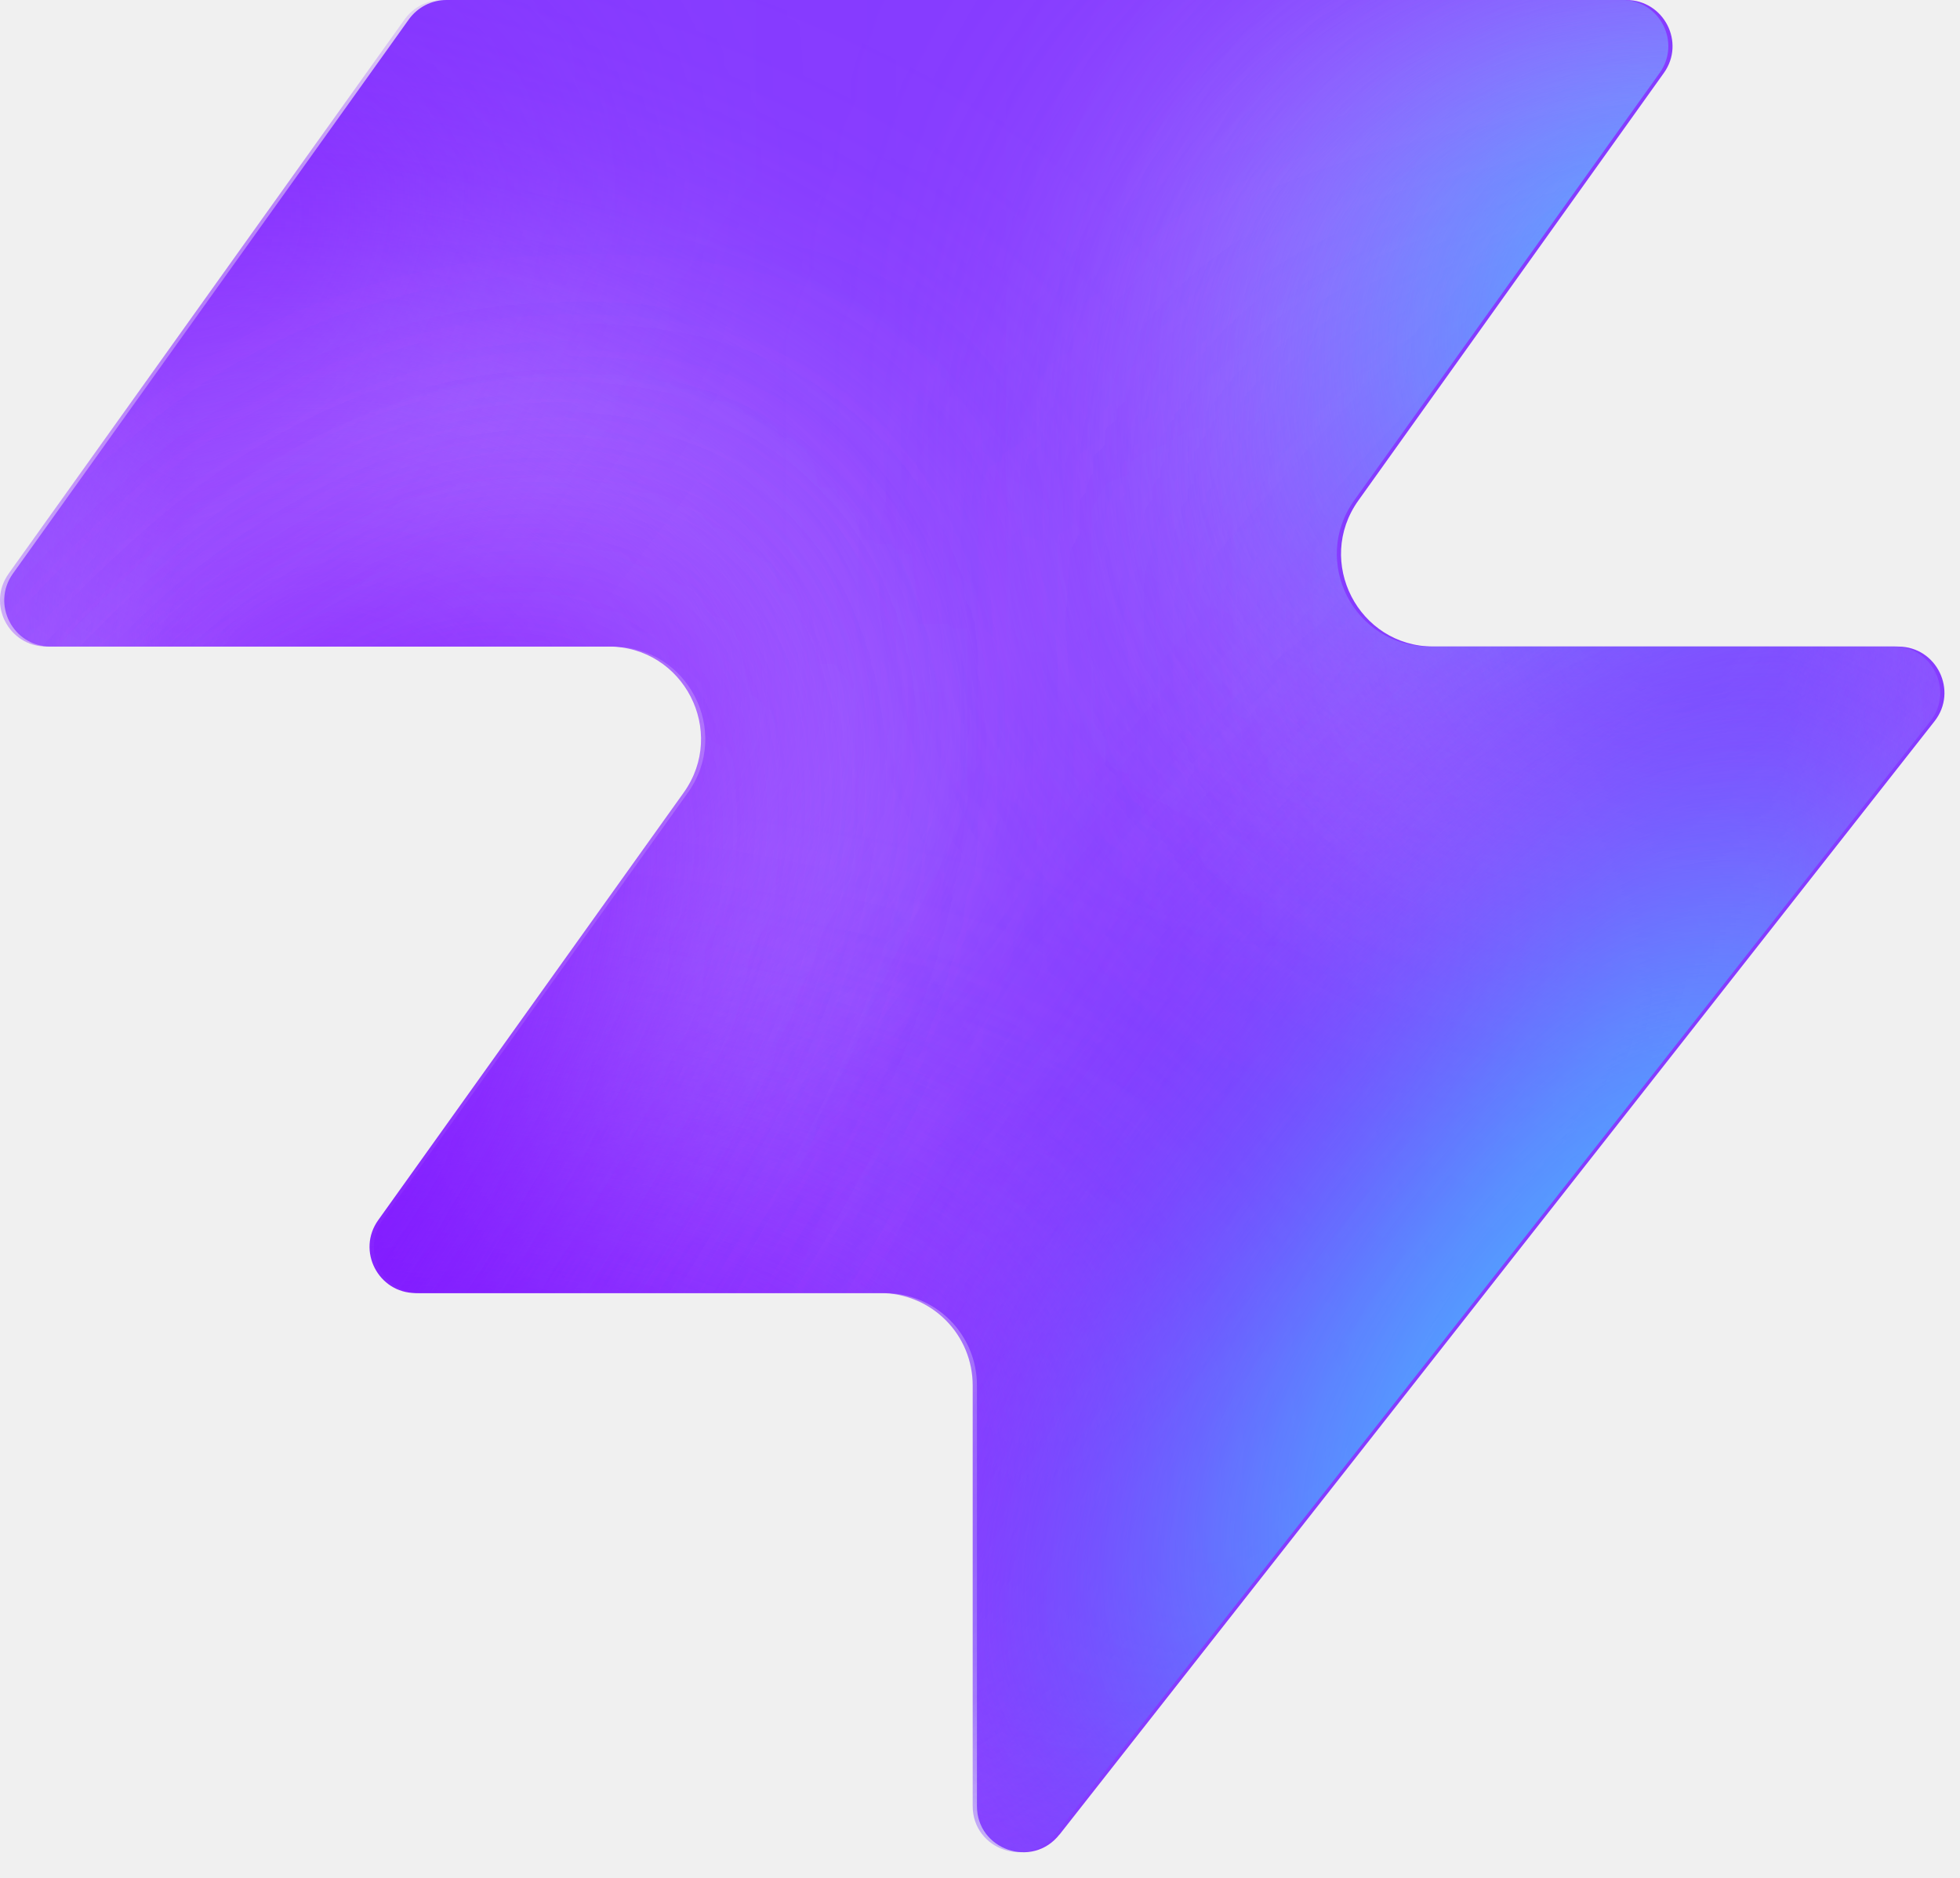
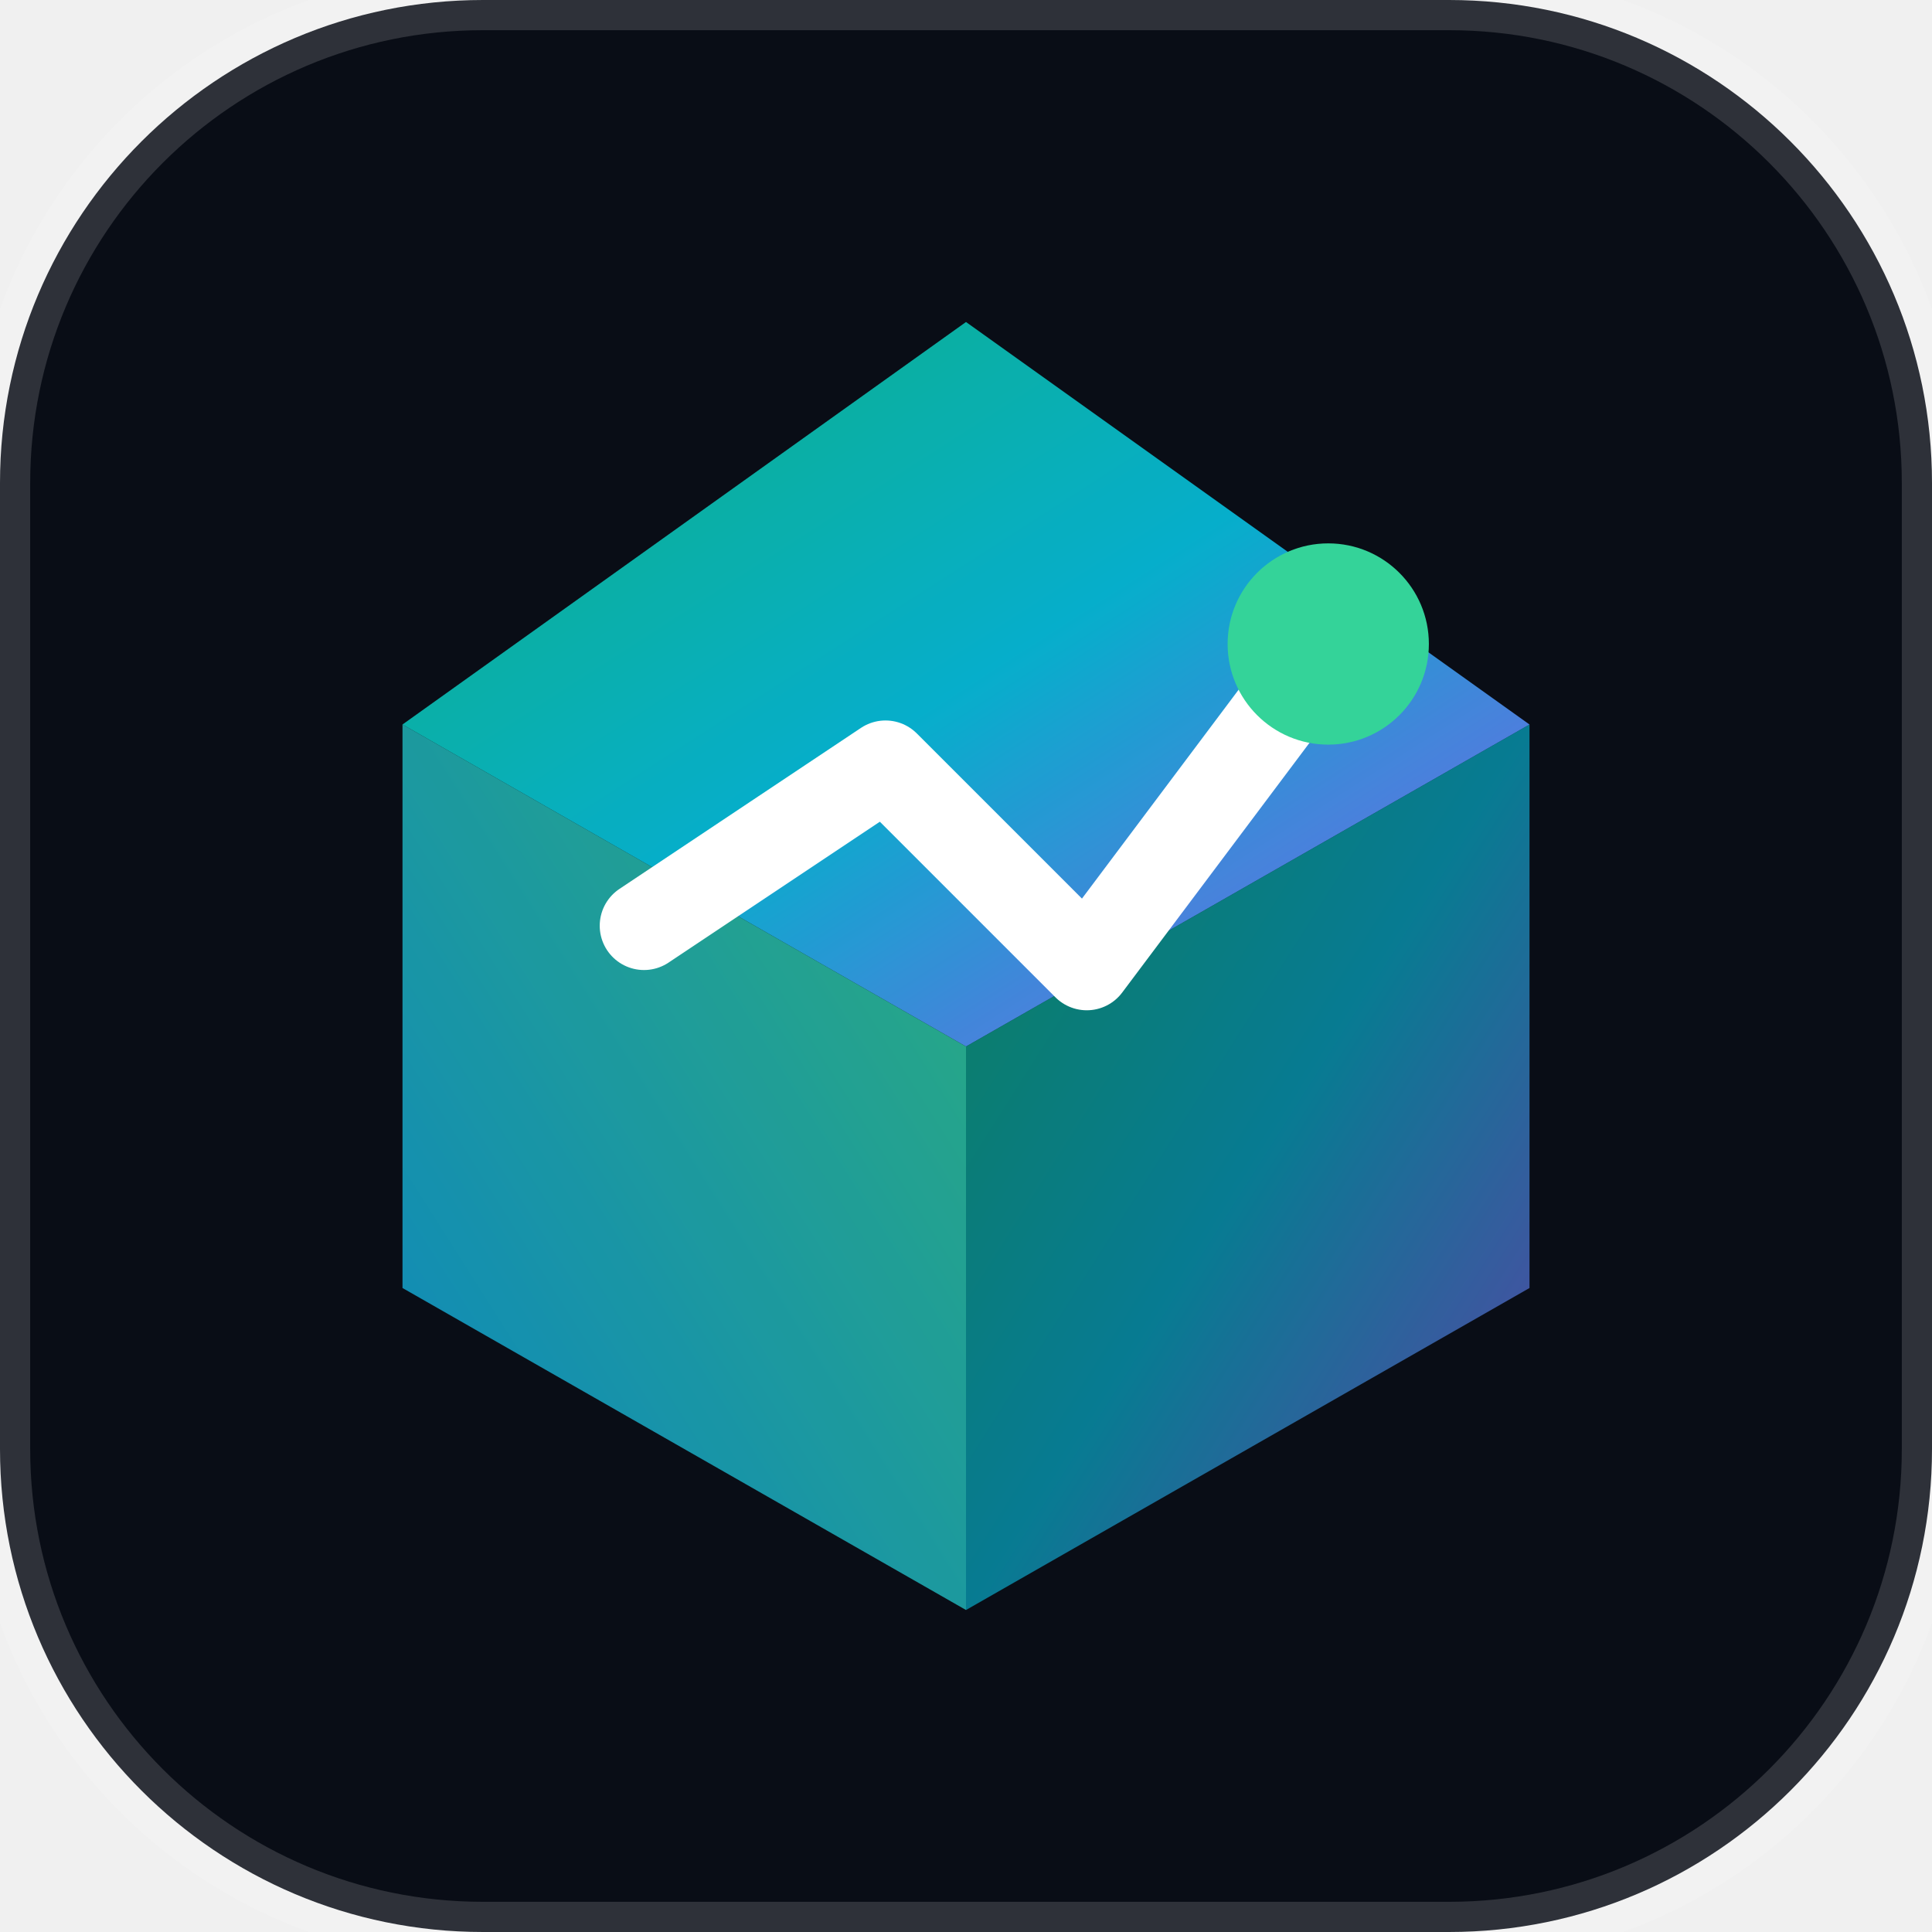
- <svg xmlns="http://www.w3.org/2000/svg" width="48" height="46" fill="none" viewBox="0 0 48 46">
-   <path fill="#863bff" d="M25.946 44.938c-.664.845-2.021.375-2.021-.698V33.937a2.26 2.26 0 0 0-2.262-2.262H10.287c-.92 0-1.456-1.04-.92-1.788l7.48-10.471c1.07-1.497 0-3.578-1.842-3.578H1.237c-.92 0-1.456-1.04-.92-1.788L10.013.474c.214-.297.556-.474.92-.474h28.894c.92 0 1.456 1.04.92 1.788l-7.48 10.471c-1.07 1.498 0 3.579 1.842 3.579h11.377c.943 0 1.473 1.088.89 1.83L25.947 44.94z" style="fill:#863bff;fill:color(display-p3 .525 .23 1);fill-opacity:1" />
-   <mask id="a" width="48" height="46" x="0" y="0" maskUnits="userSpaceOnUse" style="mask-type:alpha">
-     <path fill="#000" d="M25.842 44.938c-.664.844-2.021.375-2.021-.698V33.937a2.26 2.26 0 0 0-2.262-2.262H10.183c-.92 0-1.456-1.04-.92-1.788l7.48-10.471c1.07-1.498 0-3.579-1.842-3.579H1.133c-.92 0-1.456-1.04-.92-1.787L9.91.473c.214-.297.556-.474.92-.474h28.894c.92 0 1.456 1.04.92 1.788l-7.48 10.471c-1.07 1.498 0 3.578 1.842 3.578h11.377c.943 0 1.473 1.088.89 1.832L25.843 44.94z" style="fill:#000;fill-opacity:1" />
-   </mask>
-   <g mask="url(#a)">
-     <g filter="url(#b)">
-       <ellipse cx="5.508" cy="14.704" fill="#ede6ff" rx="5.508" ry="14.704" style="fill:#ede6ff;fill:color(display-p3 .927 .903 1);fill-opacity:1" transform="matrix(.00324 1 1 -.00324 -4.47 31.516)" />
-     </g>
-     <g filter="url(#c)">
-       <ellipse cx="10.399" cy="29.851" fill="#ede6ff" rx="10.399" ry="29.851" style="fill:#ede6ff;fill:color(display-p3 .927 .903 1);fill-opacity:1" transform="matrix(.00324 1 1 -.00324 -39.328 7.883)" />
-     </g>
-     <g filter="url(#d)">
-       <ellipse cx="5.508" cy="30.487" fill="#7e14ff" rx="5.508" ry="30.487" style="fill:#7e14ff;fill:color(display-p3 .492 .077 1);fill-opacity:1" transform="rotate(89.814 -25.913 -14.639)scale(1 -1)" />
-     </g>
-     <g filter="url(#e)">
-       <ellipse cx="5.508" cy="30.599" fill="#7e14ff" rx="5.508" ry="30.599" style="fill:#7e14ff;fill:color(display-p3 .492 .077 1);fill-opacity:1" transform="rotate(89.814 -32.644 -3.334)scale(1 -1)" />
-     </g>
-     <g filter="url(#f)">
-       <ellipse cx="5.508" cy="30.599" fill="#7e14ff" rx="5.508" ry="30.599" style="fill:#7e14ff;fill:color(display-p3 .492 .077 1);fill-opacity:1" transform="matrix(.00324 1 1 -.00324 -34.34 30.47)" />
-     </g>
-     <g filter="url(#g)">
-       <ellipse cx="14.072" cy="22.078" fill="#ede6ff" rx="14.072" ry="22.078" style="fill:#ede6ff;fill:color(display-p3 .927 .903 1);fill-opacity:1" transform="rotate(93.35 24.506 48.493)scale(-1 1)" />
-     </g>
-     <g filter="url(#h)">
-       <ellipse cx="3.47" cy="21.501" fill="#7e14ff" rx="3.47" ry="21.501" style="fill:#7e14ff;fill:color(display-p3 .492 .077 1);fill-opacity:1" transform="rotate(89.009 28.708 47.59)scale(-1 1)" />
-     </g>
-     <g filter="url(#i)">
-       <ellipse cx="3.47" cy="21.501" fill="#7e14ff" rx="3.47" ry="21.501" style="fill:#7e14ff;fill:color(display-p3 .492 .077 1);fill-opacity:1" transform="rotate(89.009 28.708 47.59)scale(-1 1)" />
-     </g>
-     <g filter="url(#j)">
-       <ellipse cx=".387" cy="8.972" fill="#7e14ff" rx="4.407" ry="29.108" style="fill:#7e14ff;fill:color(display-p3 .492 .077 1);fill-opacity:1" transform="rotate(39.51 .387 8.972)" />
-     </g>
-     <g filter="url(#k)">
-       <ellipse cx="47.523" cy="-6.092" fill="#7e14ff" rx="4.407" ry="29.108" style="fill:#7e14ff;fill:color(display-p3 .492 .077 1);fill-opacity:1" transform="rotate(37.892 47.523 -6.092)" />
-     </g>
-     <g filter="url(#l)">
-       <ellipse cx="41.412" cy="6.333" fill="#47bfff" rx="5.971" ry="9.665" style="fill:#47bfff;fill:color(display-p3 .28 .748 1);fill-opacity:1" transform="rotate(37.892 41.412 6.333)" />
-     </g>
-     <g filter="url(#m)">
-       <ellipse cx="-1.879" cy="38.332" fill="#7e14ff" rx="4.407" ry="29.108" style="fill:#7e14ff;fill:color(display-p3 .492 .077 1);fill-opacity:1" transform="rotate(37.892 -1.88 38.332)" />
-     </g>
-     <g filter="url(#n)">
-       <ellipse cx="-1.879" cy="38.332" fill="#7e14ff" rx="4.407" ry="29.108" style="fill:#7e14ff;fill:color(display-p3 .492 .077 1);fill-opacity:1" transform="rotate(37.892 -1.88 38.332)" />
-     </g>
-     <g filter="url(#o)">
-       <ellipse cx="35.651" cy="29.907" fill="#7e14ff" rx="4.407" ry="29.108" style="fill:#7e14ff;fill:color(display-p3 .492 .077 1);fill-opacity:1" transform="rotate(37.892 35.651 29.907)" />
-     </g>
-     <g filter="url(#p)">
-       <ellipse cx="38.418" cy="32.4" fill="#47bfff" rx="5.971" ry="15.297" style="fill:#47bfff;fill:color(display-p3 .28 .748 1);fill-opacity:1" transform="rotate(37.892 38.418 32.4)" />
-     </g>
-   </g>
+ <svg xmlns="http://www.w3.org/2000/svg" viewBox="0 0 48 48" fill="none">
  <defs>
-     <filter id="b" width="60.045" height="41.654" x="-19.77" y="16.149" color-interpolation-filters="sRGB" filterUnits="userSpaceOnUse">
-       <feFlood flood-opacity="0" result="BackgroundImageFix" />
-       <feBlend in="SourceGraphic" in2="BackgroundImageFix" result="shape" />
-       <feGaussianBlur result="effect1_foregroundBlur_2002_17158" stdDeviation="7.659" />
-     </filter>
-     <filter id="c" width="90.34" height="51.437" x="-54.613" y="-7.533" color-interpolation-filters="sRGB" filterUnits="userSpaceOnUse">
-       <feFlood flood-opacity="0" result="BackgroundImageFix" />
-       <feBlend in="SourceGraphic" in2="BackgroundImageFix" result="shape" />
-       <feGaussianBlur result="effect1_foregroundBlur_2002_17158" stdDeviation="7.659" />
-     </filter>
-     <filter id="d" width="79.355" height="29.4" x="-49.64" y="2.03" color-interpolation-filters="sRGB" filterUnits="userSpaceOnUse">
-       <feFlood flood-opacity="0" result="BackgroundImageFix" />
-       <feBlend in="SourceGraphic" in2="BackgroundImageFix" result="shape" />
-       <feGaussianBlur result="effect1_foregroundBlur_2002_17158" stdDeviation="4.596" />
-     </filter>
-     <filter id="e" width="79.579" height="29.4" x="-45.045" y="20.029" color-interpolation-filters="sRGB" filterUnits="userSpaceOnUse">
-       <feFlood flood-opacity="0" result="BackgroundImageFix" />
-       <feBlend in="SourceGraphic" in2="BackgroundImageFix" result="shape" />
-       <feGaussianBlur result="effect1_foregroundBlur_2002_17158" stdDeviation="4.596" />
-     </filter>
-     <filter id="f" width="79.579" height="29.4" x="-43.513" y="21.178" color-interpolation-filters="sRGB" filterUnits="userSpaceOnUse">
-       <feFlood flood-opacity="0" result="BackgroundImageFix" />
-       <feBlend in="SourceGraphic" in2="BackgroundImageFix" result="shape" />
-       <feGaussianBlur result="effect1_foregroundBlur_2002_17158" stdDeviation="4.596" />
-     </filter>
-     <filter id="g" width="74.749" height="58.852" x="15.756" y="-17.901" color-interpolation-filters="sRGB" filterUnits="userSpaceOnUse">
-       <feFlood flood-opacity="0" result="BackgroundImageFix" />
-       <feBlend in="SourceGraphic" in2="BackgroundImageFix" result="shape" />
-       <feGaussianBlur result="effect1_foregroundBlur_2002_17158" stdDeviation="7.659" />
-     </filter>
-     <filter id="h" width="61.377" height="25.362" x="23.548" y="2.284" color-interpolation-filters="sRGB" filterUnits="userSpaceOnUse">
-       <feFlood flood-opacity="0" result="BackgroundImageFix" />
-       <feBlend in="SourceGraphic" in2="BackgroundImageFix" result="shape" />
-       <feGaussianBlur result="effect1_foregroundBlur_2002_17158" stdDeviation="4.596" />
-     </filter>
-     <filter id="i" width="61.377" height="25.362" x="23.548" y="2.284" color-interpolation-filters="sRGB" filterUnits="userSpaceOnUse">
-       <feFlood flood-opacity="0" result="BackgroundImageFix" />
-       <feBlend in="SourceGraphic" in2="BackgroundImageFix" result="shape" />
-       <feGaussianBlur result="effect1_foregroundBlur_2002_17158" stdDeviation="4.596" />
-     </filter>
-     <filter id="j" width="56.045" height="63.649" x="-27.636" y="-22.853" color-interpolation-filters="sRGB" filterUnits="userSpaceOnUse">
-       <feFlood flood-opacity="0" result="BackgroundImageFix" />
-       <feBlend in="SourceGraphic" in2="BackgroundImageFix" result="shape" />
-       <feGaussianBlur result="effect1_foregroundBlur_2002_17158" stdDeviation="4.596" />
-     </filter>
-     <filter id="k" width="54.814" height="64.646" x="20.116" y="-38.415" color-interpolation-filters="sRGB" filterUnits="userSpaceOnUse">
-       <feFlood flood-opacity="0" result="BackgroundImageFix" />
-       <feBlend in="SourceGraphic" in2="BackgroundImageFix" result="shape" />
-       <feGaussianBlur result="effect1_foregroundBlur_2002_17158" stdDeviation="4.596" />
-     </filter>
-     <filter id="l" width="33.541" height="35.313" x="24.641" y="-11.323" color-interpolation-filters="sRGB" filterUnits="userSpaceOnUse">
-       <feFlood flood-opacity="0" result="BackgroundImageFix" />
-       <feBlend in="SourceGraphic" in2="BackgroundImageFix" result="shape" />
-       <feGaussianBlur result="effect1_foregroundBlur_2002_17158" stdDeviation="4.596" />
-     </filter>
-     <filter id="m" width="54.814" height="64.646" x="-29.286" y="6.009" color-interpolation-filters="sRGB" filterUnits="userSpaceOnUse">
-       <feFlood flood-opacity="0" result="BackgroundImageFix" />
-       <feBlend in="SourceGraphic" in2="BackgroundImageFix" result="shape" />
-       <feGaussianBlur result="effect1_foregroundBlur_2002_17158" stdDeviation="4.596" />
-     </filter>
-     <filter id="n" width="54.814" height="64.646" x="-29.286" y="6.009" color-interpolation-filters="sRGB" filterUnits="userSpaceOnUse">
-       <feFlood flood-opacity="0" result="BackgroundImageFix" />
-       <feBlend in="SourceGraphic" in2="BackgroundImageFix" result="shape" />
-       <feGaussianBlur result="effect1_foregroundBlur_2002_17158" stdDeviation="4.596" />
-     </filter>
-     <filter id="o" width="54.814" height="64.646" x="8.244" y="-2.416" color-interpolation-filters="sRGB" filterUnits="userSpaceOnUse">
-       <feFlood flood-opacity="0" result="BackgroundImageFix" />
-       <feBlend in="SourceGraphic" in2="BackgroundImageFix" result="shape" />
-       <feGaussianBlur result="effect1_foregroundBlur_2002_17158" stdDeviation="4.596" />
-     </filter>
-     <filter id="p" width="39.409" height="43.623" x="18.713" y="10.588" color-interpolation-filters="sRGB" filterUnits="userSpaceOnUse">
-       <feFlood flood-opacity="0" result="BackgroundImageFix" />
-       <feBlend in="SourceGraphic" in2="BackgroundImageFix" result="shape" />
-       <feGaussianBlur result="effect1_foregroundBlur_2002_17158" stdDeviation="4.596" />
-     </filter>
+     <linearGradient id="ft-grad-1" x1="0%" y1="0%" x2="100%" y2="100%">
+       <stop offset="0%" stop-color="#10B981" />
+       <stop offset="50%" stop-color="#06B6D4" />
+       <stop offset="100%" stop-color="#8B5CF6" />
+     </linearGradient>
+     <linearGradient id="ft-grad-2" x1="100%" y1="0%" x2="0%" y2="100%">
+       <stop offset="0%" stop-color="#34D399" />
+       <stop offset="100%" stop-color="#0EA5E9" />
+     </linearGradient>
  </defs>
+   <rect width="48" height="48" rx="12" fill="#090D16" stroke="rgba(255,255,255,0.15)" stroke-width="1.5" />
+   <path d="M24 8L38 18L24 26L10 18Z" fill="url(#ft-grad-1)" opacity="0.95" />
+   <path d="M10 18L24 26V40L10 32Z" fill="url(#ft-grad-2)" opacity="0.8" />
+   <path d="M38 18L24 26V40L38 32Z" fill="url(#ft-grad-1)" opacity="0.65" />
+   <path d="M16 23L22 19L27 24L33 16" stroke="#ffffff" stroke-width="2.2" stroke-linecap="round" stroke-linejoin="round" />
+   <circle cx="33" cy="16" r="2.5" fill="#34D399" />
</svg>
